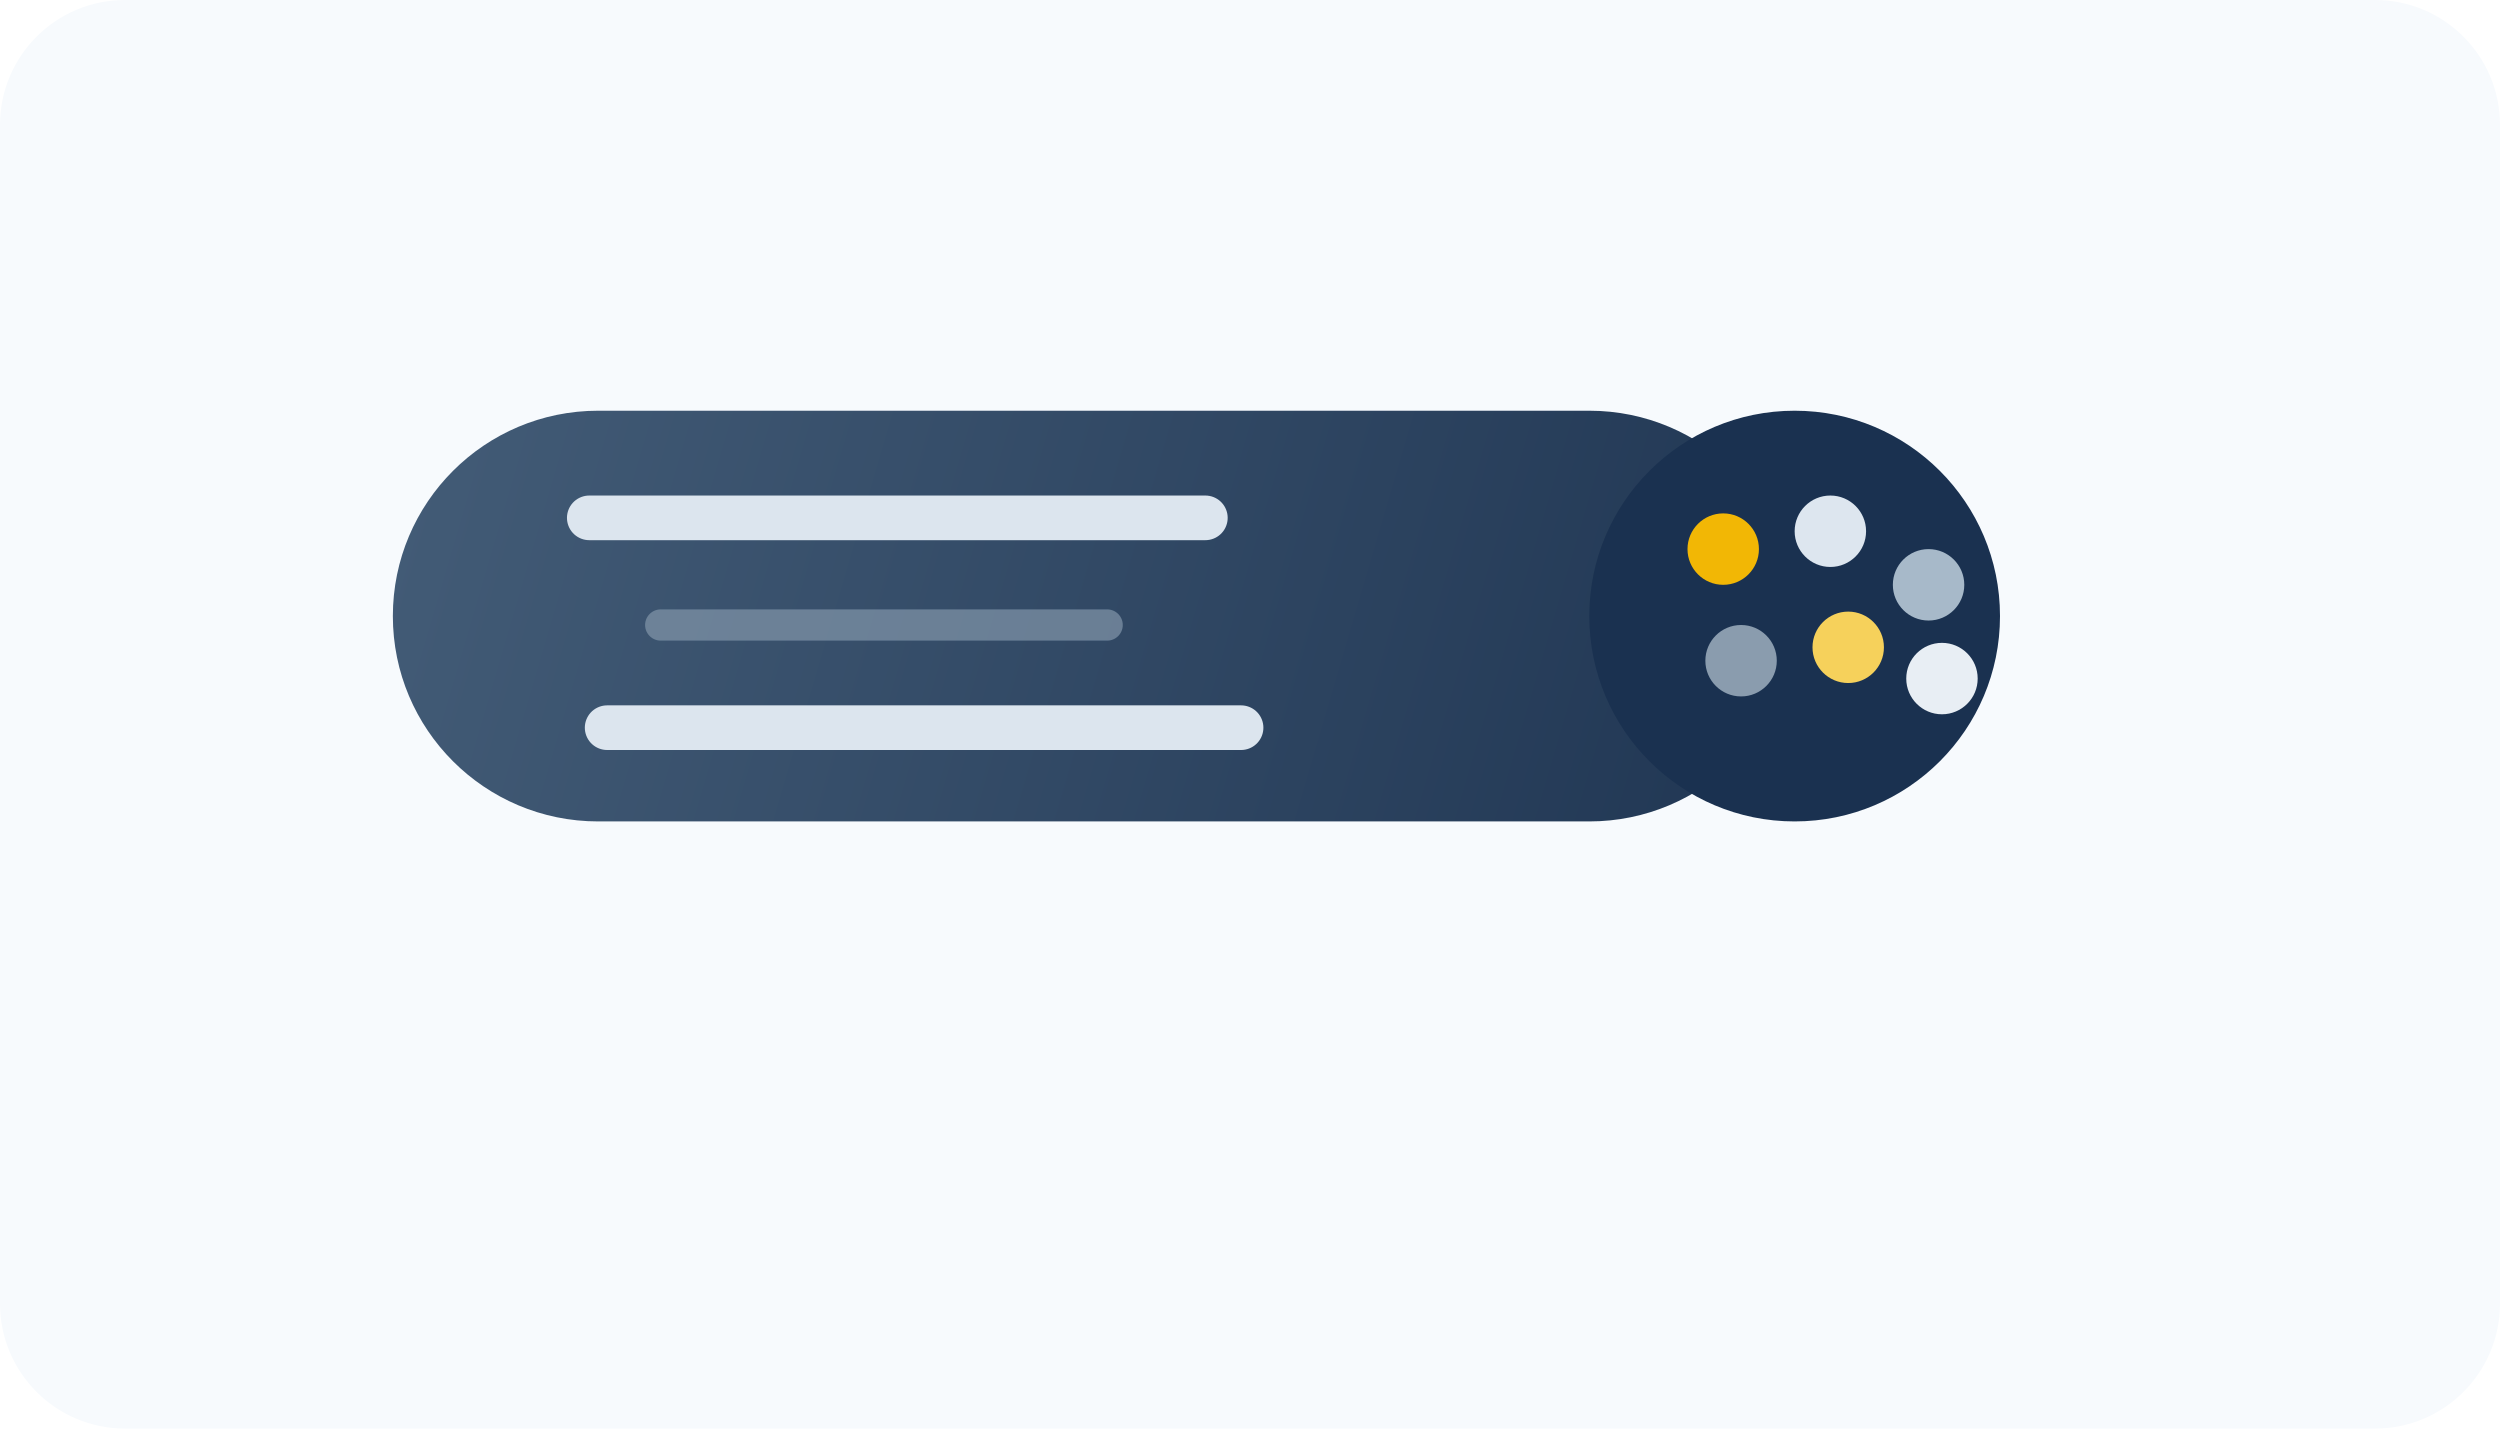
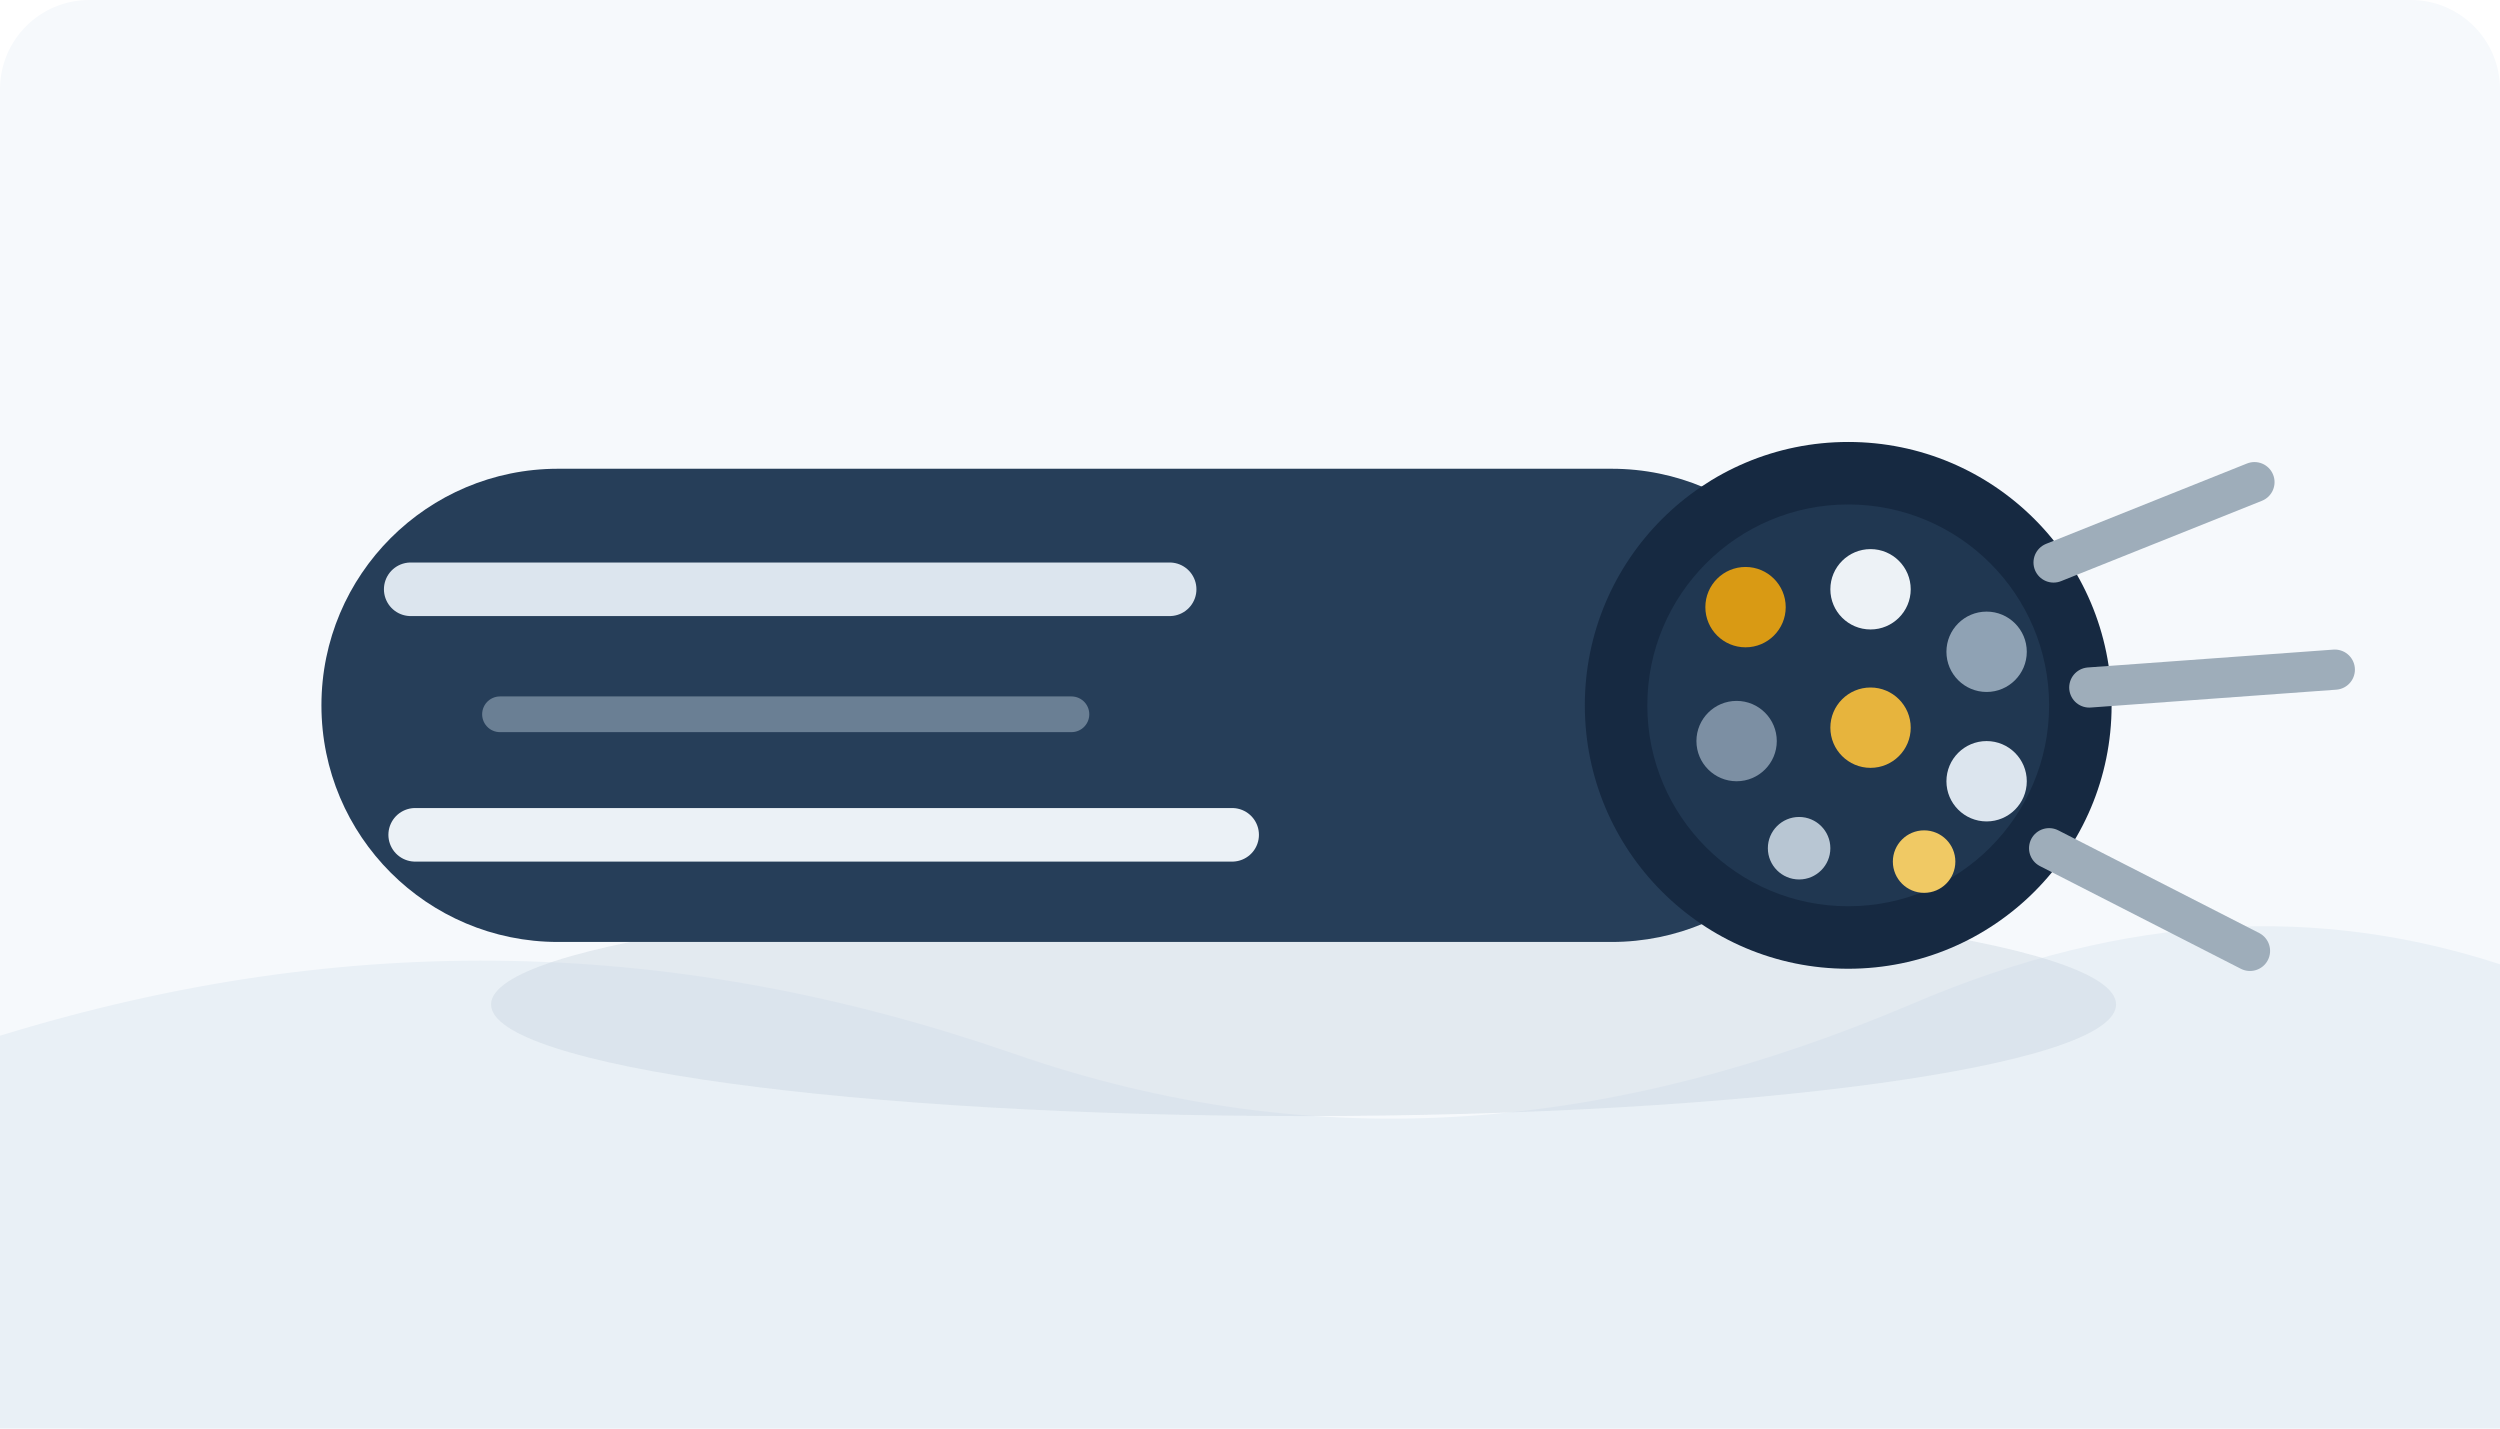
<svg xmlns="http://www.w3.org/2000/svg" width="560" height="320" viewBox="0 0 560 320" fill="none">
-   <rect width="560" height="320" rx="28" fill="#F7FAFD" />
-   <rect x="88" y="92" width="314" height="92" rx="46" fill="url(#paint0_linear)" />
-   <circle cx="402" cy="138" r="46" fill="#1A3150" />
-   <circle cx="386" cy="123" r="8" fill="#F2B705" />
-   <circle cx="410" cy="119" r="8" fill="#DDE6EF" />
-   <circle cx="432" cy="131" r="8" fill="#A7B9C9" />
-   <circle cx="390" cy="148" r="8" fill="#8A9CAE" />
-   <circle cx="414" cy="145" r="8" fill="#F6D15B" />
-   <circle cx="435" cy="152" r="8" fill="#E8EEF4" />
-   <path d="M132 116H270" stroke="#DCE5EE" stroke-width="10" stroke-linecap="round" />
-   <path d="M148 140H248" stroke="#8196AA" stroke-width="7" stroke-linecap="round" opacity="0.7" />
-   <path d="M136 163H278" stroke="#DCE5EE" stroke-width="10" stroke-linecap="round" />
-   <defs>
-     <linearGradient id="paint0_linear" x1="88" y1="92" x2="402" y2="184" gradientUnits="userSpaceOnUse">
-       <stop stop-color="#435C77" />
-       <stop offset="1" stop-color="#203653" />
-     </linearGradient>
-   </defs>
+   <rect width="560" height="320" rx="20" fill="#F6F9FC" />
+   <path d="M0 232C78 208 152 210 227 236C296 260 362 253 428 225C477 204 520 203 560 216V320H0V232Z" fill="#E9F0F6" />
+   <ellipse cx="292" cy="225" rx="182" ry="25" fill="#C8D4DF" opacity=".42" />
+   <rect x="72" y="105" width="342" height="106" rx="53" fill="#263E59" />
+   <path d="M92 132H262" stroke="#DCE5EE" stroke-width="12" stroke-linecap="round" />
+   <path d="M112 160H240" stroke="#7D91A4" stroke-width="8" stroke-linecap="round" opacity=".78" />
+   <path d="M93 187H276" stroke="#EBF1F6" stroke-width="12" stroke-linecap="round" />
+   <circle cx="414" cy="158" r="59" fill="#162941" />
+   <circle cx="414" cy="158" r="45" fill="#203751" />
+   <circle cx="391" cy="136" r="9" fill="#D99A14" />
+   <circle cx="419" cy="132" r="9" fill="#EDF2F6" />
+   <circle cx="445" cy="146" r="9" fill="#8FA2B4" />
+   <circle cx="389" cy="166" r="9" fill="#7C8FA3" />
+   <circle cx="419" cy="163" r="9" fill="#E7B43D" />
+   <circle cx="445" cy="175" r="9" fill="#DCE5EE" />
+   <circle cx="403" cy="190" r="7" fill="#B8C6D3" />
+   <circle cx="431" cy="193" r="7" fill="#F0C964" />
+   <path d="M460 126L505 108" stroke="#9EADBA" stroke-width="9" stroke-linecap="round" />
+   <path d="M468 154L523 150" stroke="#9EADBA" stroke-width="9" stroke-linecap="round" />
+   <path d="M459 190L504 213" stroke="#9EADBA" stroke-width="9" stroke-linecap="round" />
</svg>
